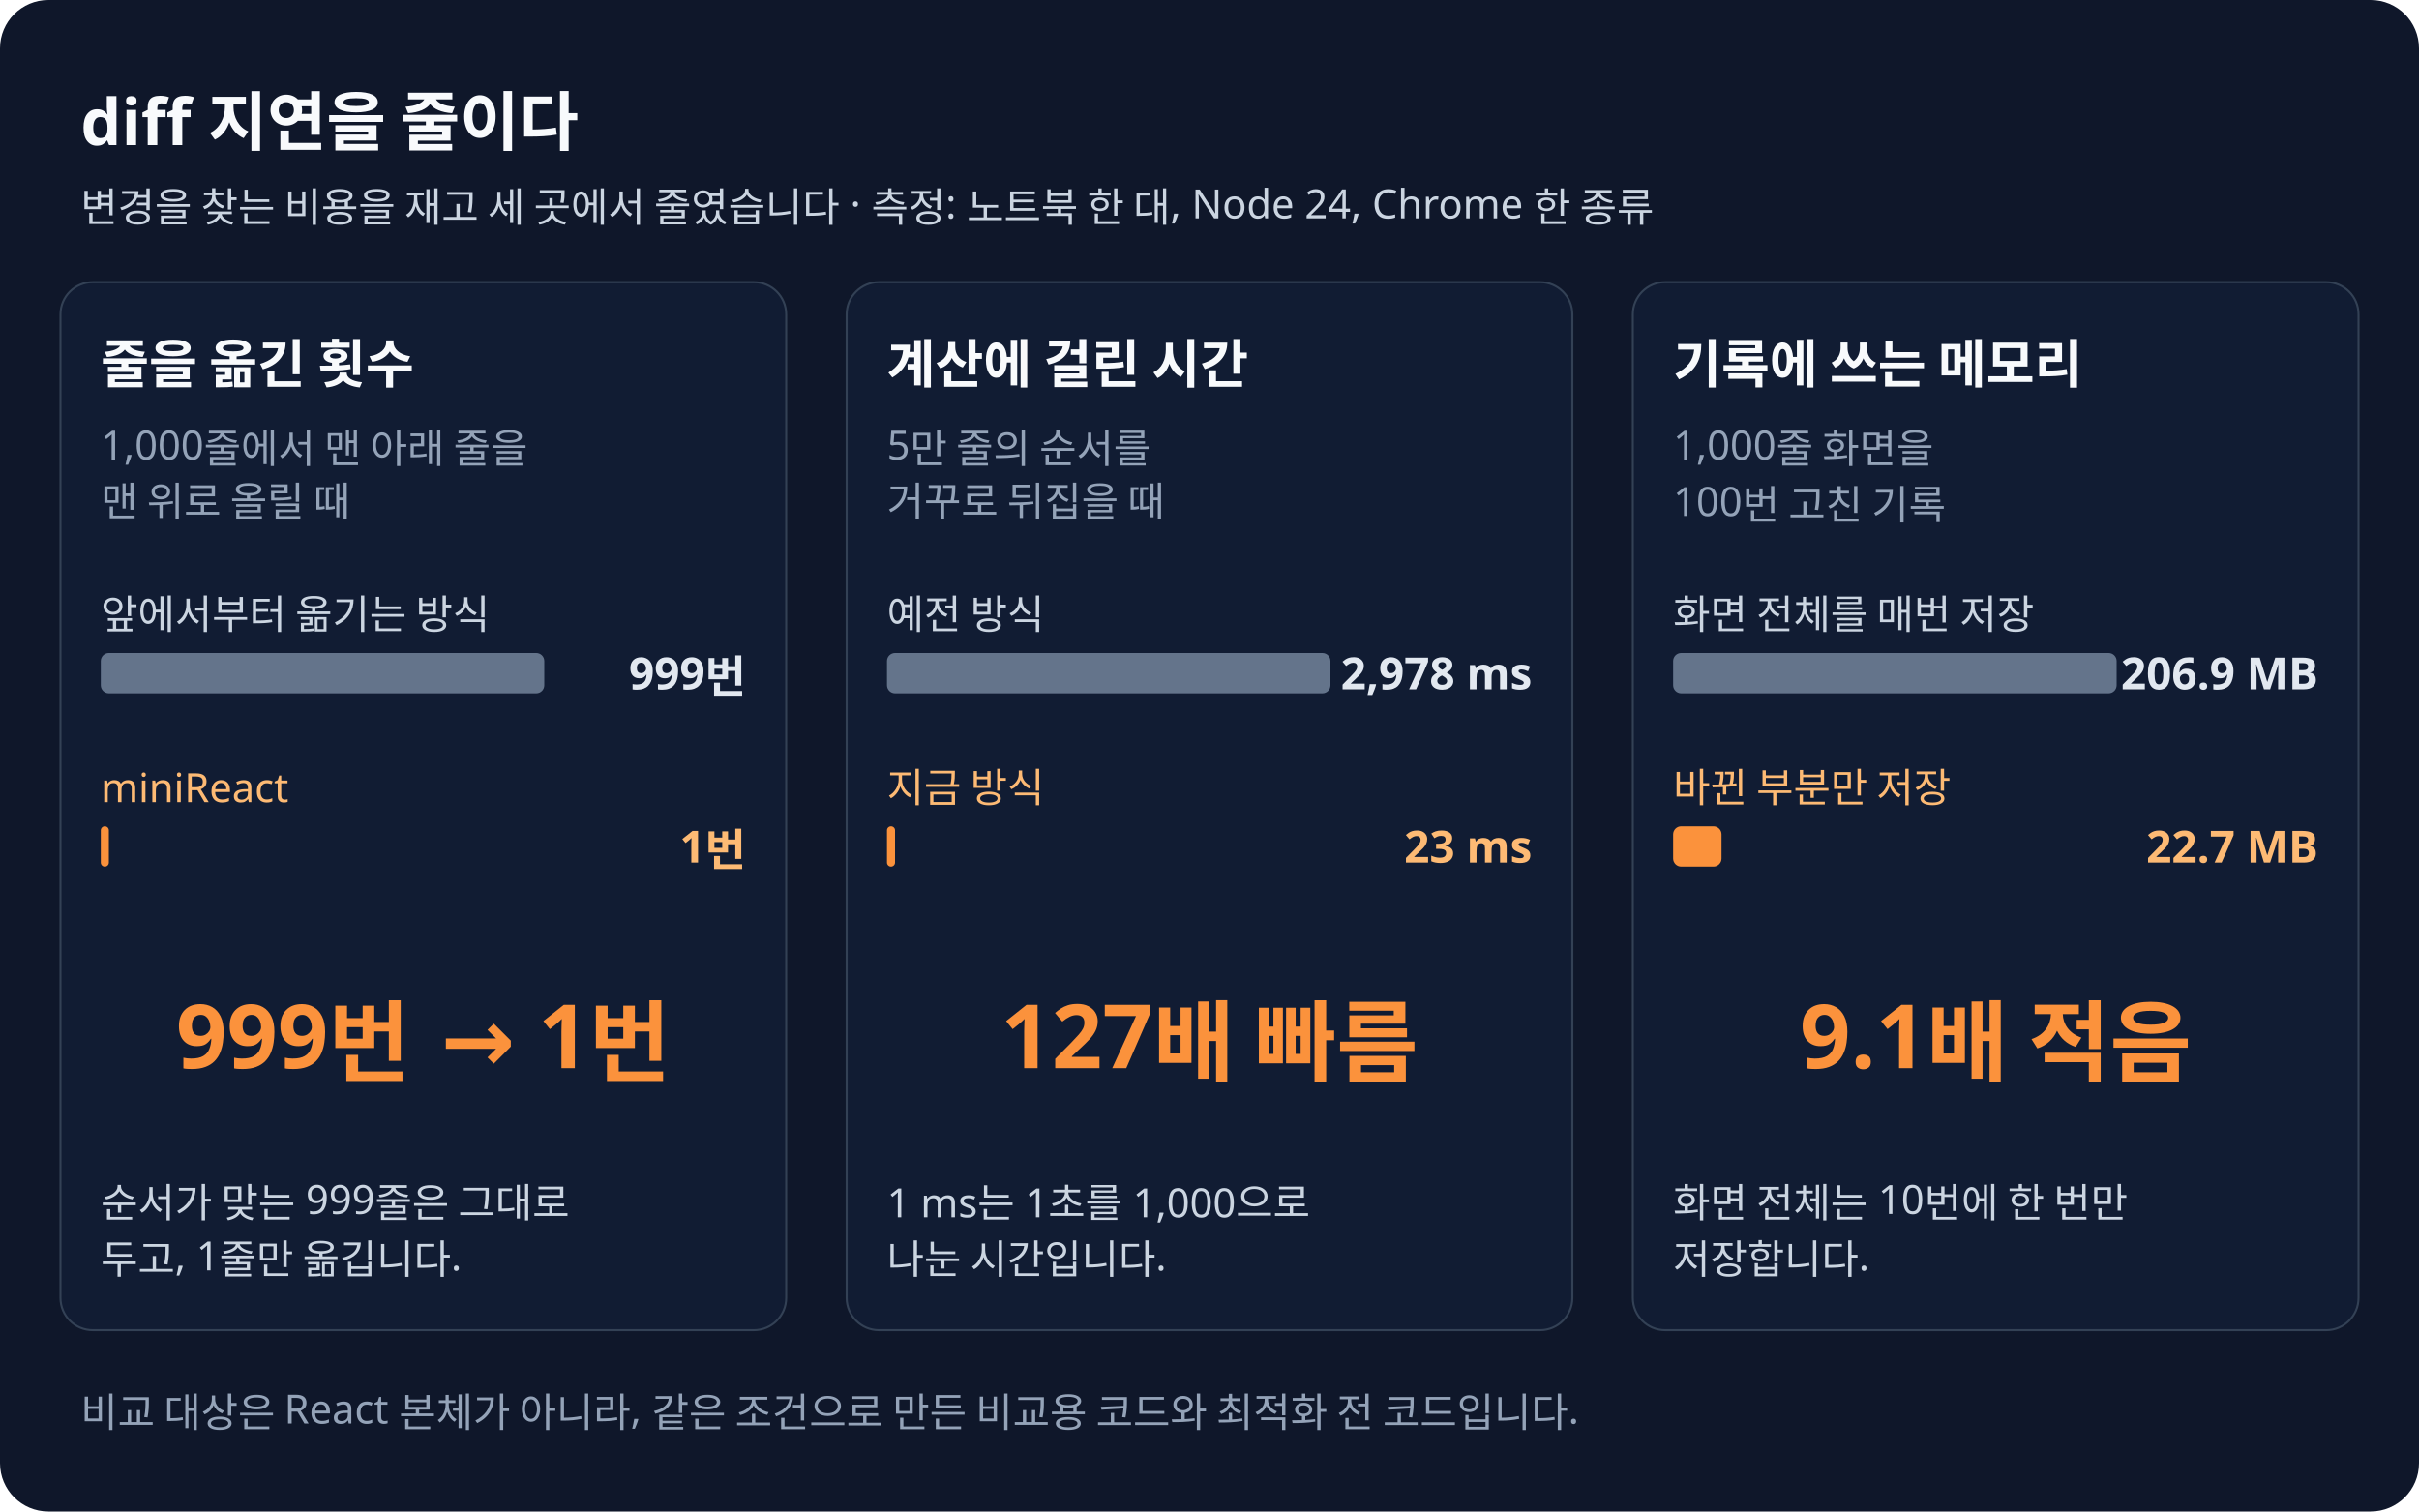
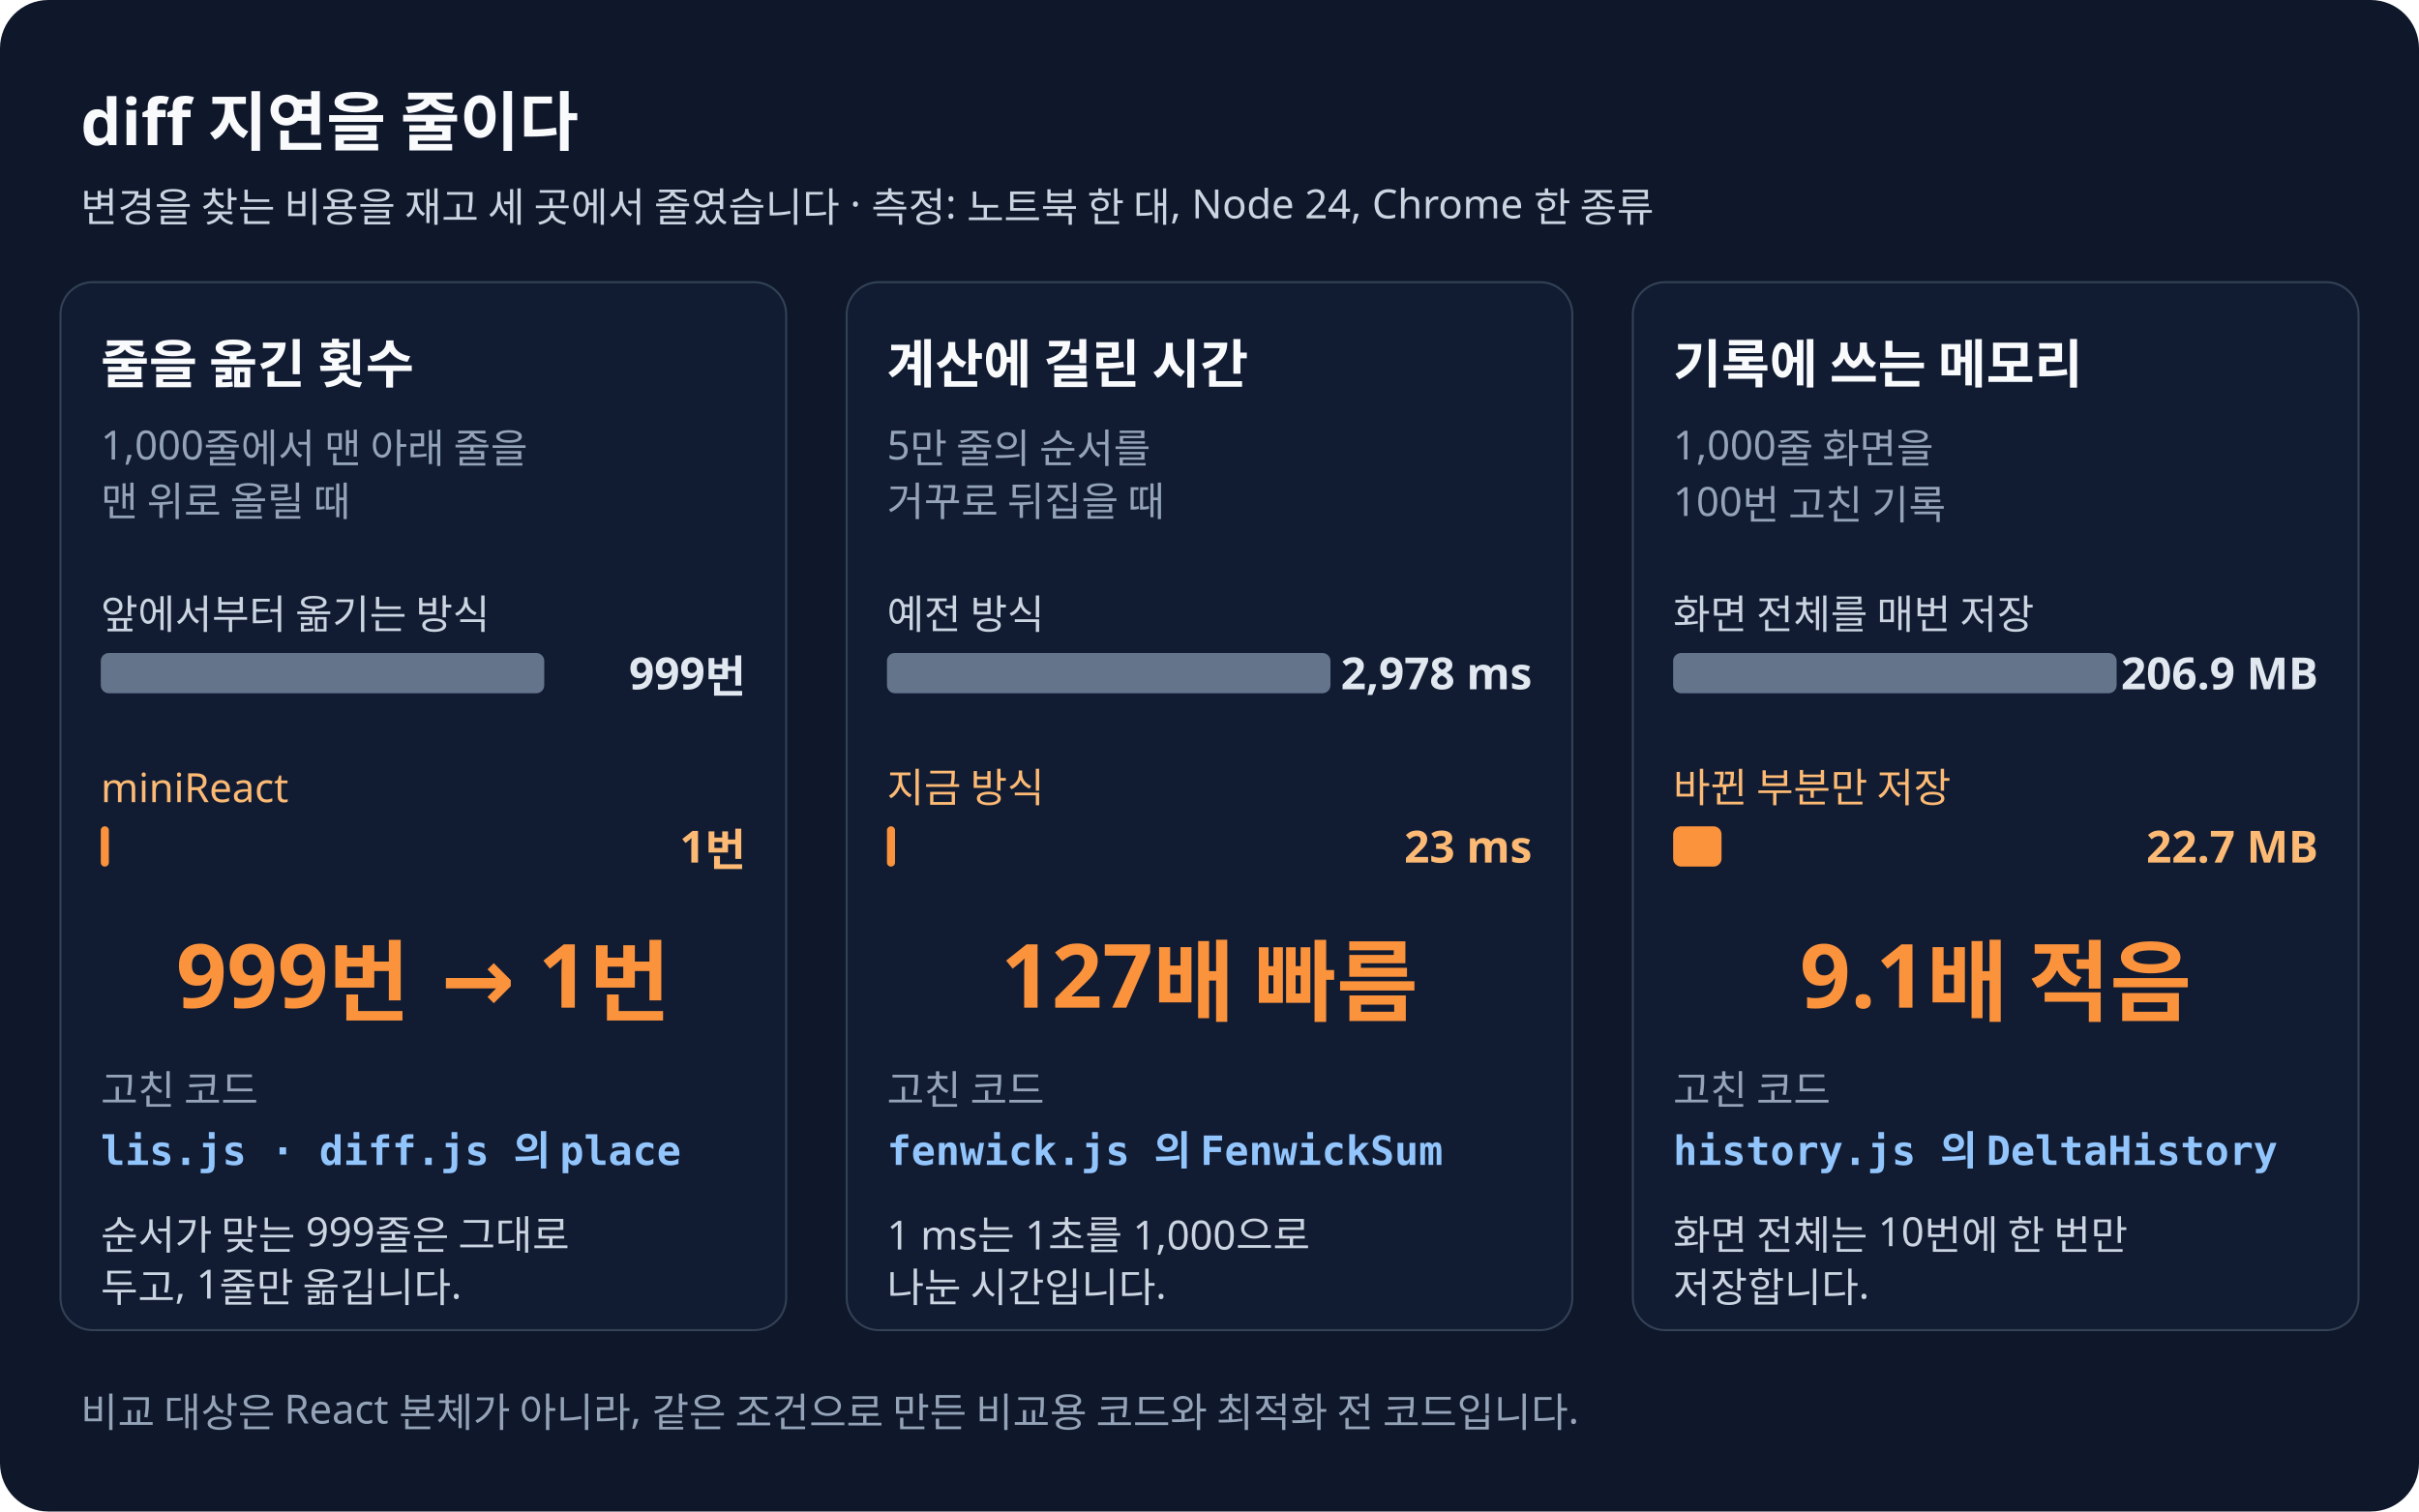
<svg xmlns="http://www.w3.org/2000/svg" viewBox="0 0 1200 750" width="1200" height="750" role="img" aria-label="측정값 세 가지: 줄을 옮긴 횟수 999번에서 1번, 계산 시간 2978밀리초에서 23밀리초, 기록 메모리 206.9메가바이트에서 22.7메가바이트">
  <style>
    text { font-family: Pretendard, 'Malgun Gothic', 'Apple SD Gothic Neo', 'Noto Sans KR', sans-serif; }
    .bar { transform-box: fill-box; transform-origin: left center; animation: grow 8s ease-out infinite; }
    .big { animation: pop 8s ease-out infinite; }
    @keyframes grow { 0%, 100% { transform: scaleX(1); } 4% { transform: scaleX(.05); } 20% { transform: scaleX(1); } }
    @keyframes pop { 0%, 100% { opacity: 1; } 4%, 18% { opacity: .35; } 28% { opacity: 1; } }
    @media (prefers-reduced-motion: reduce) { * { animation: none !important; } }
  </style>
  <rect x="0" y="0" width="1200" height="750" rx="24" fill="#0f172a" />
  <text x="40" y="72" font-size="32" font-weight="800" fill="#f8fafc">diff 지연을 줄이다</text>
  <text x="40" y="110" font-size="20" fill="#cbd5e1">변경을 찾는 비용을 재고 세 곳에서 줄였습니다 · 측정: 노트북 한 대, Node 24, Chrome 한 종류</text>
  <rect x="30" y="140" width="360" height="520" rx="16" fill="#111c33" stroke="#334155" />
  <text x="50" y="190" font-size="26" font-weight="800" fill="#f8fafc">줄을 옮긴 횟수</text>
  <text x="50" y="228" font-size="20" fill="#94a3b8">1,000줄에서 맨 아래 줄을</text>
  <text x="50" y="256" font-size="20" fill="#94a3b8">맨 위로 올릴 때</text>
  <text x="50" y="312" font-size="20" fill="#cbd5e1">앞에서부터 옮기는 방식</text>
  <rect class="bar" x="50" y="324" width="220" height="20" rx="4" fill="#64748b" />
  <text x="370" y="342" font-size="22" font-weight="700" fill="#e2e8f0" text-anchor="end">999번</text>
  <text x="50" y="398" font-size="20" fill="#fdba74">miniReact</text>
  <rect class="bar b2" x="50" y="410" width="4" height="20" rx="2" fill="#fb923c" />
  <text x="370" y="428" font-size="22" font-weight="700" fill="#fdba74" text-anchor="end">1번</text>
-   <text class="big" x="210" y="530" font-size="44" font-weight="800" fill="#fb923c" text-anchor="middle">999번 → 1번</text>
-   <text x="50" y="604" font-size="20" fill="#cbd5e1">순서가 맞는 999줄은 그대로</text>
-   <text x="50" y="632" font-size="20" fill="#cbd5e1">두고, 1줄만 옮깁니다.</text>
+   <text class="big" x="210" y="500" font-size="44" font-weight="800" fill="#fb923c" text-anchor="middle">999번 → 1번</text>
+   <text x="50" y="548" font-size="20" fill="#94a3b8">고친 코드</text>
+   <text x="50" y="578" font-size="20" font-weight="700" fill="#93c5fd" style="font-family: Consolas, 'D2Coding', monospace">lis.js · diff.js 의 place</text>
+   <text x="50" y="620" font-size="20" fill="#cbd5e1">순서가 맞는 999줄은 그대로</text>
+   <text x="50" y="646" font-size="20" fill="#cbd5e1">두고, 1줄만 옮깁니다.</text>
  <rect x="420" y="140" width="360" height="520" rx="16" fill="#111c33" stroke="#334155" />
  <text x="440" y="190" font-size="26" font-weight="800" fill="#f8fafc">계산에 걸린 시간</text>
  <text x="440" y="228" font-size="20" fill="#94a3b8">5만 줄의 순서를</text>
  <text x="440" y="256" font-size="20" fill="#94a3b8">거꾸로 뒤집을 때</text>
  <text x="440" y="312" font-size="20" fill="#cbd5e1">예전 방식</text>
  <rect class="bar" x="440" y="324" width="220" height="20" rx="4" fill="#64748b" />
  <text x="760" y="342" font-size="22" font-weight="700" fill="#e2e8f0" text-anchor="end">2,978 ms</text>
  <text x="440" y="398" font-size="20" fill="#fdba74">지금 방식</text>
  <rect class="bar b2" x="440" y="410" width="4" height="20" rx="2" fill="#fb923c" />
  <text x="760" y="428" font-size="22" font-weight="700" fill="#fdba74" text-anchor="end">23 ms</text>
-   <text class="big" x="600" y="530" font-size="44" font-weight="800" fill="#fb923c" text-anchor="middle">127배 빠름</text>
-   <text x="440" y="604" font-size="20" fill="#cbd5e1">1 ms는 1초를 1,000으로</text>
-   <text x="440" y="632" font-size="20" fill="#cbd5e1">나눈 시간입니다.</text>
+   <text class="big" x="600" y="500" font-size="44" font-weight="800" fill="#fb923c" text-anchor="middle">127배 빠름</text>
+   <text x="440" y="548" font-size="20" fill="#94a3b8">고친 코드</text>
+   <text x="440" y="578" font-size="20" font-weight="700" fill="#93c5fd" style="font-family: Consolas, 'D2Coding', monospace">fenwick.js 의 FenwickSum</text>
+   <text x="440" y="620" font-size="20" fill="#cbd5e1">1 ms는 1초를 1,000으로</text>
+   <text x="440" y="646" font-size="20" fill="#cbd5e1">나눈 시간입니다.</text>
  <rect x="810" y="140" width="360" height="520" rx="16" fill="#111c33" stroke="#334155" />
  <text x="830" y="190" font-size="26" font-weight="800" fill="#f8fafc">기록에 쓰는 메모리</text>
  <text x="830" y="228" font-size="20" fill="#94a3b8">1,000줄 화면을</text>
  <text x="830" y="256" font-size="20" fill="#94a3b8">100번 고친 기록</text>
  <text x="830" y="312" font-size="20" fill="#cbd5e1">화면 전체를 매번 저장</text>
  <rect class="bar" x="830" y="324" width="220" height="20" rx="4" fill="#64748b" />
  <text x="1150" y="342" font-size="22" font-weight="700" fill="#e2e8f0" text-anchor="end">206.9 MB</text>
  <text x="830" y="398" font-size="20" fill="#fdba74">바뀐 부분만 저장</text>
  <rect class="bar b2" x="830" y="410" width="24" height="20" rx="4" fill="#fb923c" />
  <text x="1150" y="428" font-size="22" font-weight="700" fill="#fdba74" text-anchor="end">22.7 MB</text>
-   <text class="big" x="990" y="530" font-size="44" font-weight="800" fill="#fb923c" text-anchor="middle">9.1배 적음</text>
-   <text x="830" y="604" font-size="20" fill="#cbd5e1">화면 전체는 10번에 한 번만</text>
-   <text x="830" y="632" font-size="20" fill="#cbd5e1">저장합니다.</text>
+   <text class="big" x="990" y="500" font-size="44" font-weight="800" fill="#fb923c" text-anchor="middle">9.1배 적음</text>
+   <text x="830" y="548" font-size="20" fill="#94a3b8">고친 코드</text>
+   <text x="830" y="578" font-size="20" font-weight="700" fill="#93c5fd" style="font-family: Consolas, 'D2Coding', monospace">history.js 의 DeltaHistory</text>
+   <text x="830" y="620" font-size="20" fill="#cbd5e1">화면 전체는 10번에 한 번만</text>
+   <text x="830" y="646" font-size="20" fill="#cbd5e1">저장합니다.</text>
  <text x="40" y="708" font-size="20" fill="#94a3b8">비교 대상은 React 본체가 아니라, 같은 조건으로 만든 비교용 코드와 최적화 전 코드입니다.</text>
</svg>
